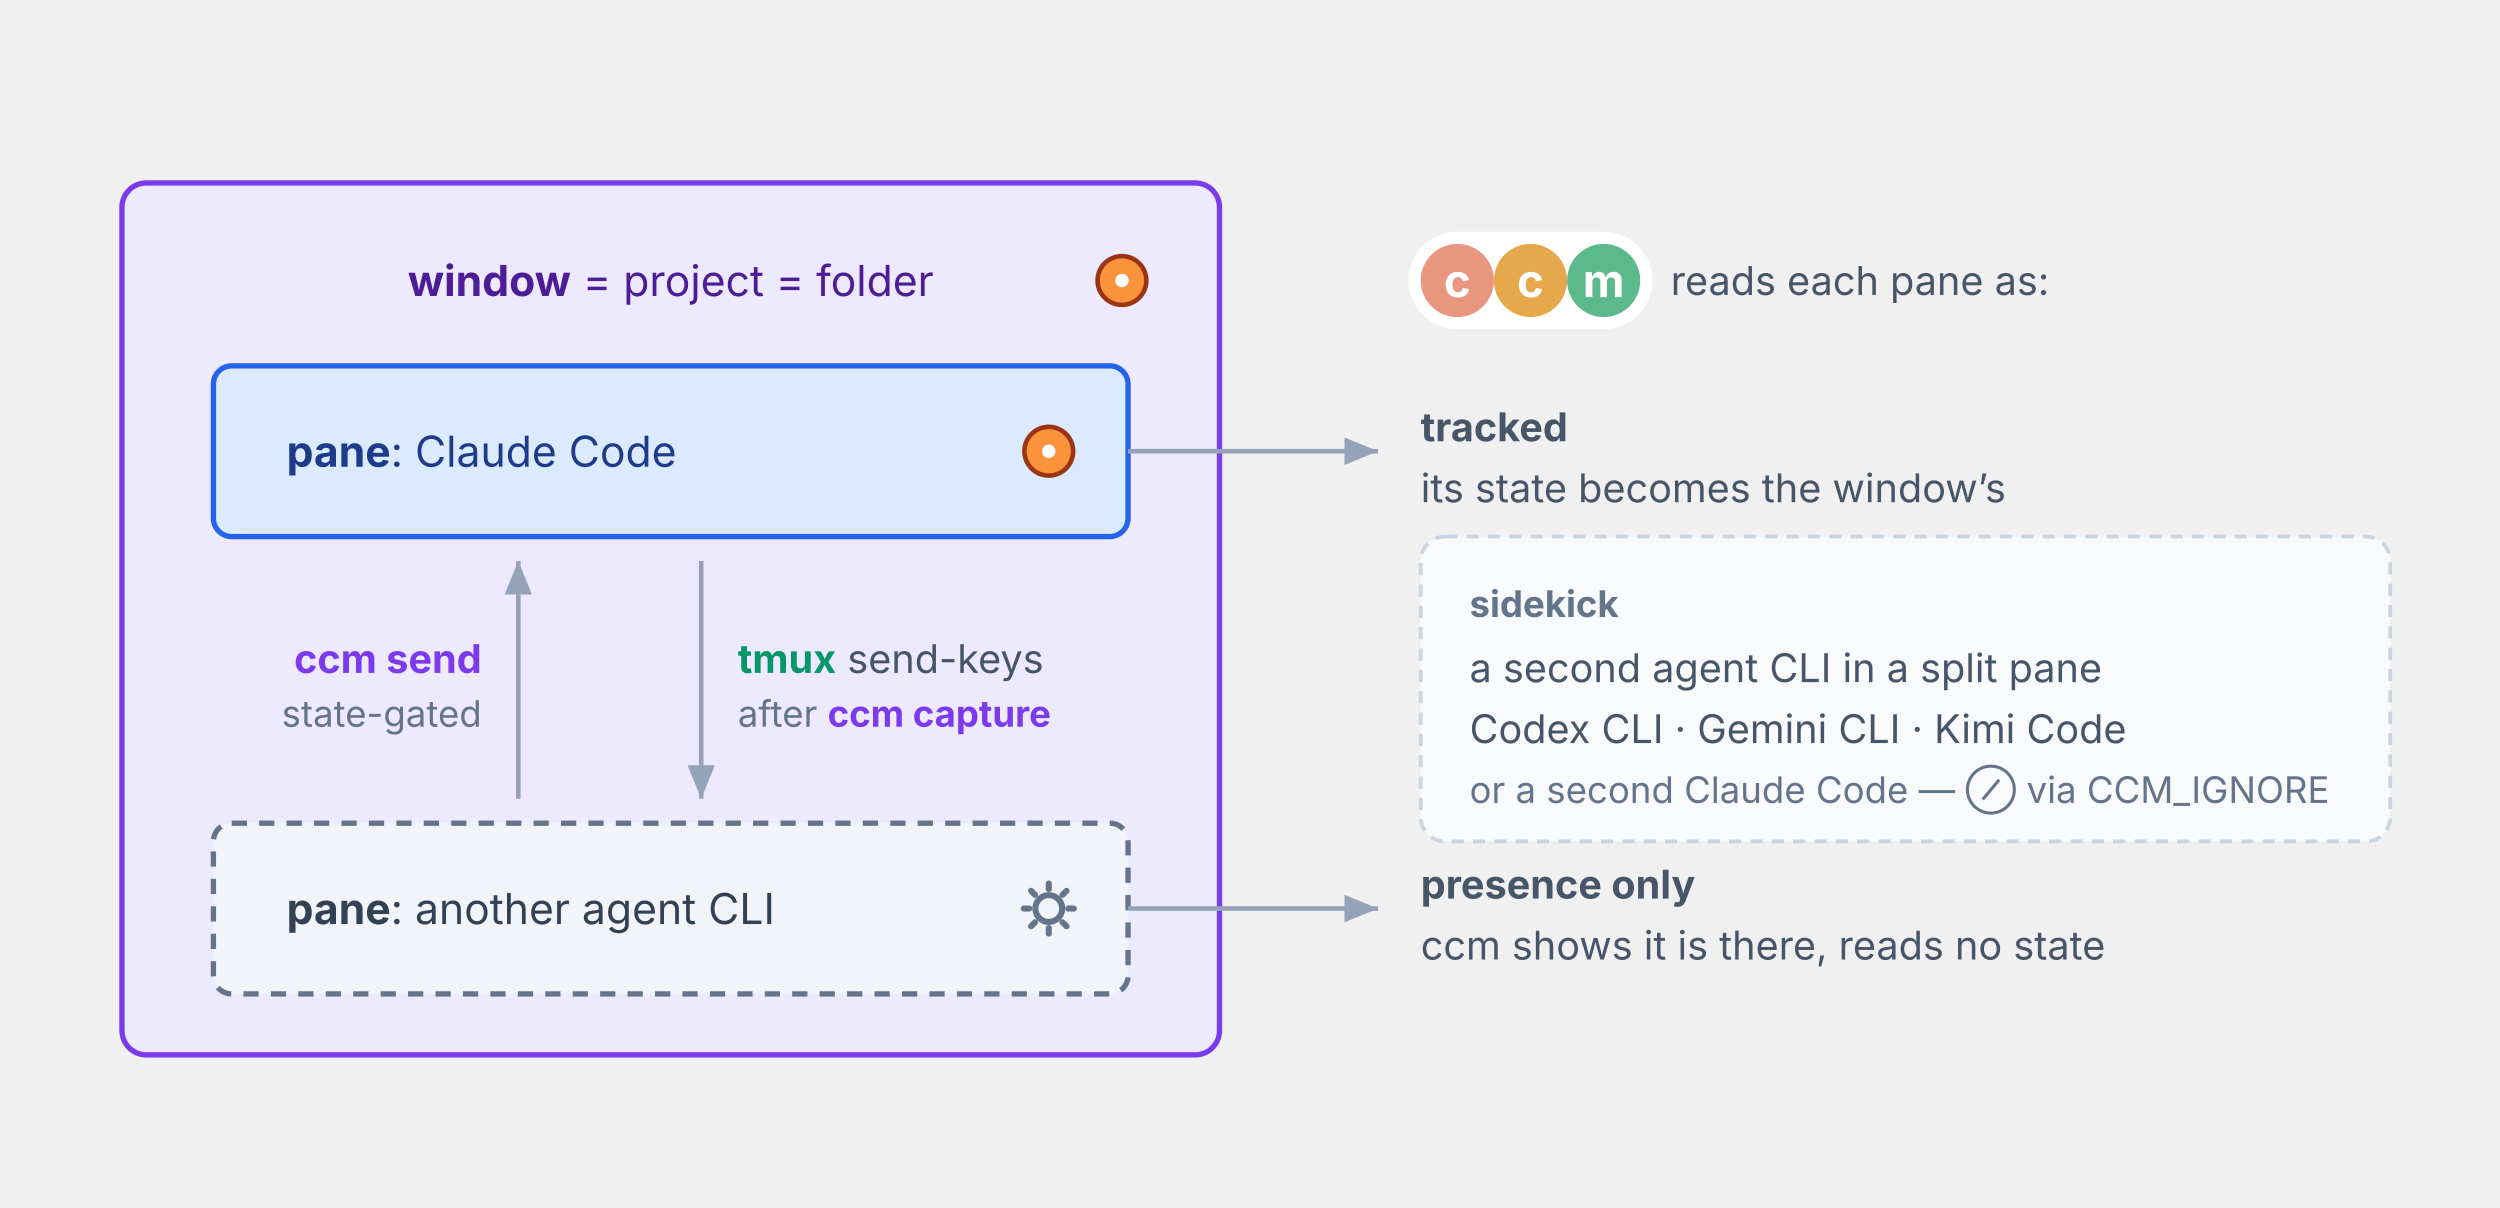
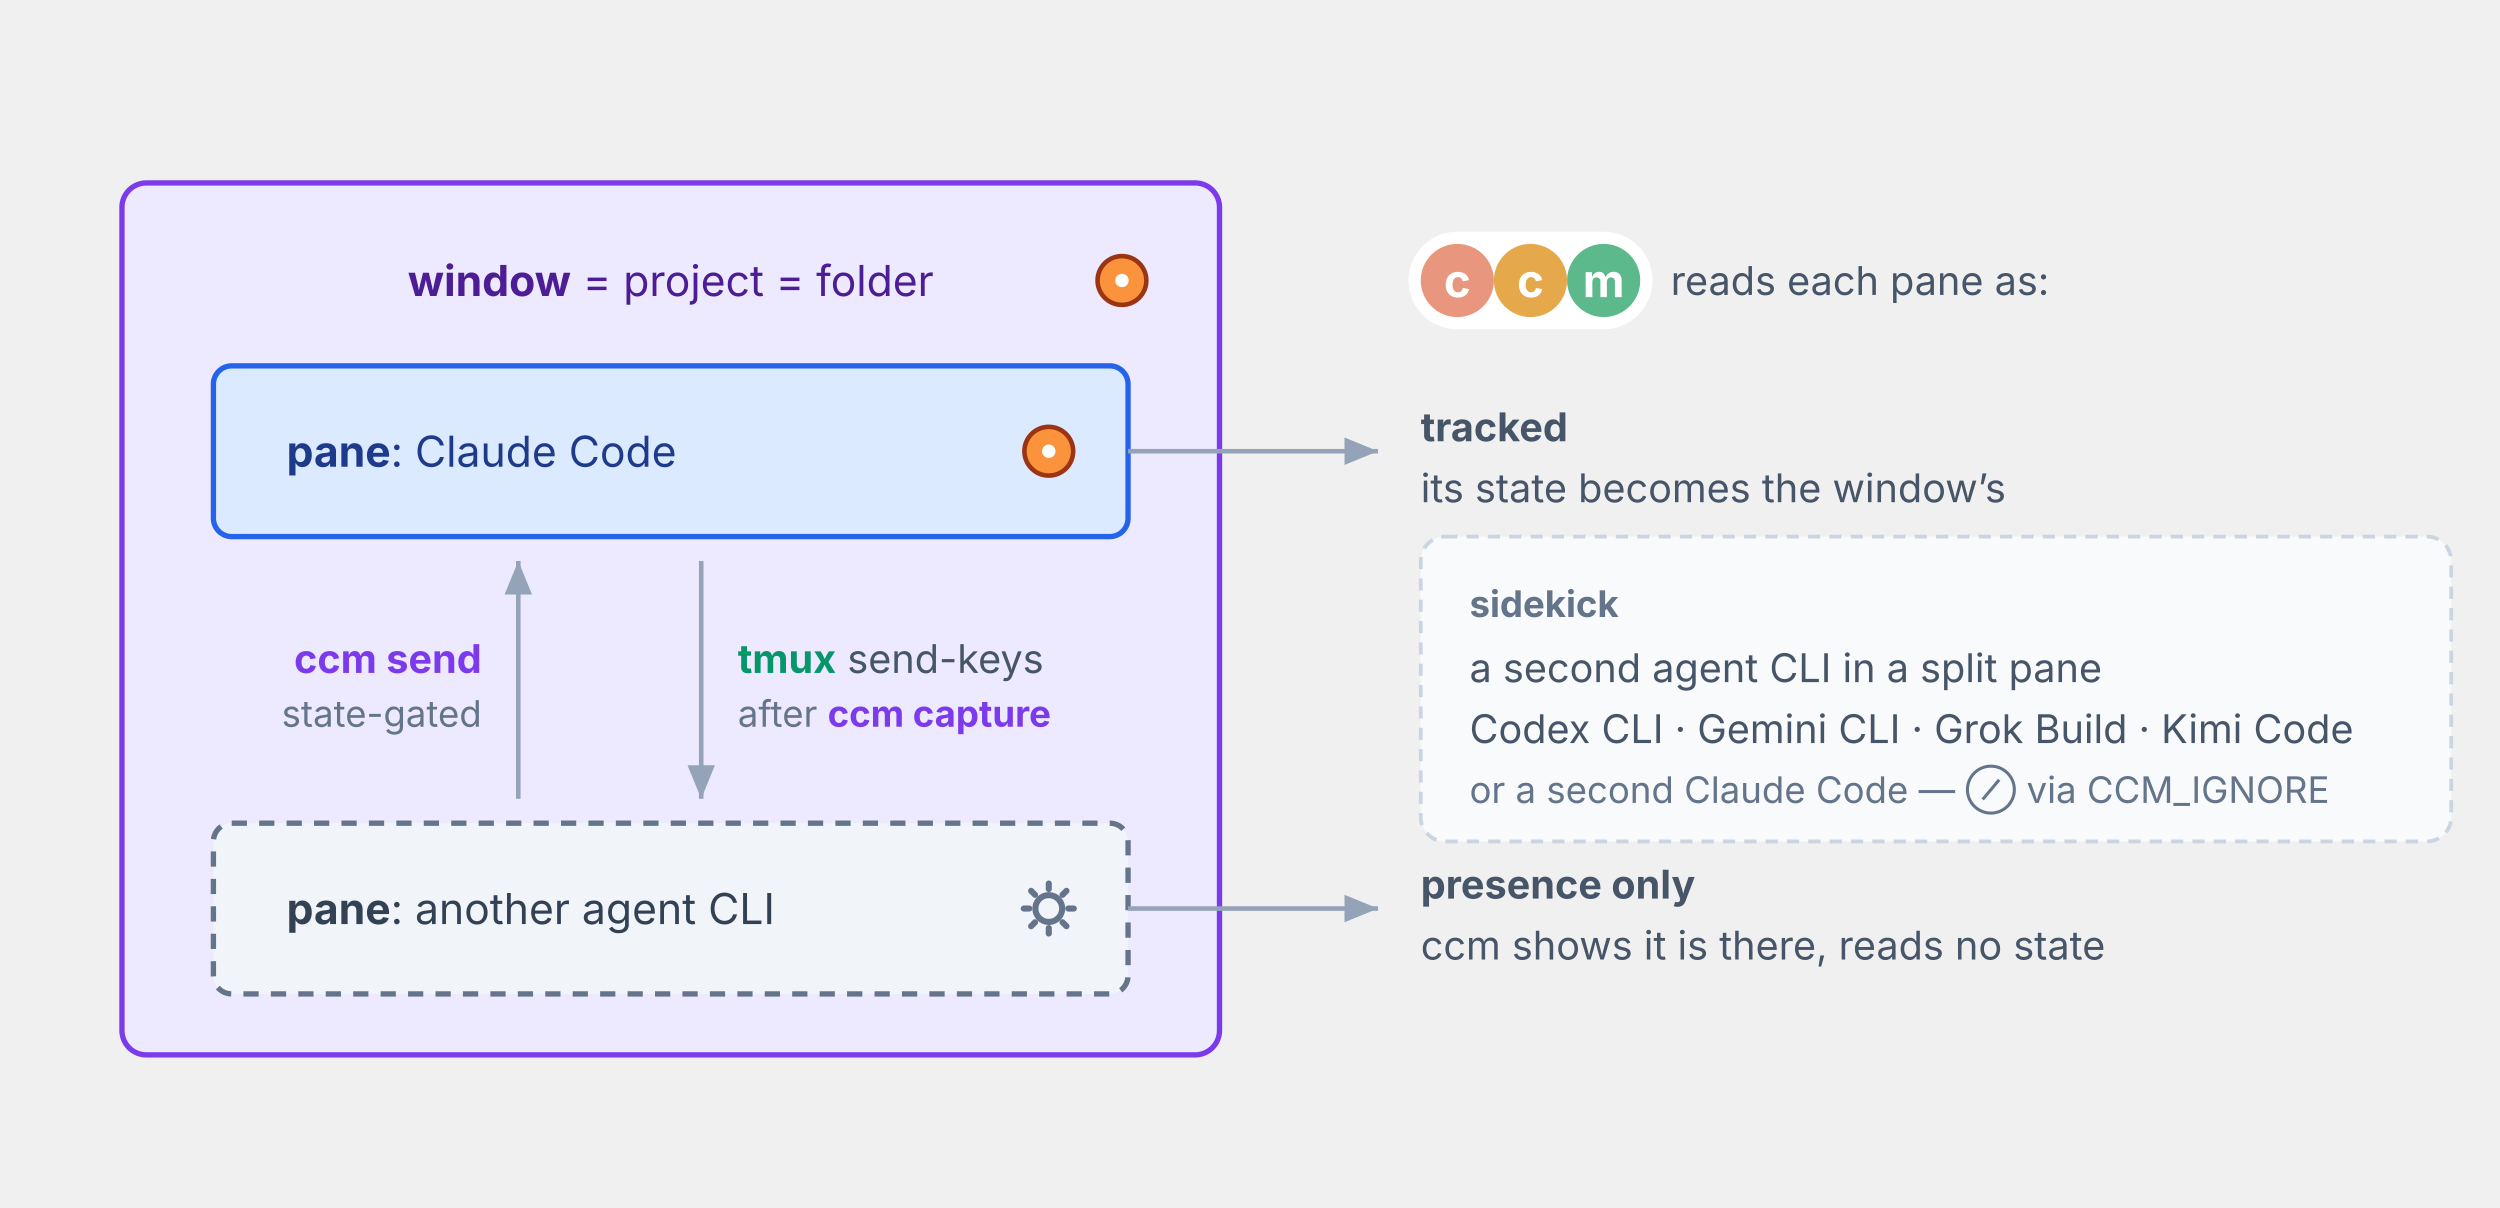
<svg xmlns="http://www.w3.org/2000/svg" viewBox="0 0 820 396" font-family="-apple-system, BlinkMacSystemFont, 'Segoe UI', system-ui, sans-serif" role="img" aria-labelledby="title desc">
  <defs>
    <marker id="arrow" viewBox="0 0 11 9" markerWidth="11" markerHeight="9" refX="11" refY="4.5" orient="auto" markerUnits="userSpaceOnUse">
      <path d="M0,0 L11,4.5 L0,9 z" class="marker-fill" />
    </marker>
    <symbol id="badge-busy" overflow="visible">
      <circle cx="0" cy="0" r="8" class="badge-busy-fill" />
      <circle cx="0" cy="0" r="8" class="badge-busy-stroke" />
      <circle cx="0" cy="0" r="2.2" class="badge-busy-inner" />
    </symbol>
    <symbol id="badge-presence" overflow="visible">
      <circle cx="0" cy="0" r="4.4" class="badge-presence-stroke" />
      <g class="badge-presence-stroke" stroke-linecap="round">
        <path d="M0,-8.2 V-6.4" />
        <path d="M0,6.4 V8.2" />
        <path d="M-8.2,0 H-6.4" />
        <path d="M6.4,0 H8.2" />
        <path d="M-5.8,-5.8 L-4.5,-4.5" />
        <path d="M4.5,4.5 L5.8,5.8" />
        <path d="M5.8,-5.8 L4.5,-4.5" />
        <path d="M-4.5,4.5 L-5.8,5.8" />
      </g>
    </symbol>
  </defs>
  <style>
    /*
      Sister diagram to assets/mental-model.svg. The palette, the arrow
      family and the BUSY badge are borrowed verbatim so a reader arriving
      from that figure needs no second legend. Two idioms are new, and both
      carry meaning: a dashed outline for the pane ccm does not track, and
      a gear for the presence badge.

      On green: mental-model reserves emerald (#059669) for the word `tmux`.
      It is used that way here too — and deliberately NOT as an edge colour.
      Colouring one relay arrow green would give the same hue two different
      jobs across a pair of figures meant to read as one. The two arrows
      share the standard edge grey and are told apart by adjacent labels,
      which is what makes the pair legible at a glance.
    */
    .window-box   { fill: #ede9fe; stroke: #7c3aed; stroke-width: 1.75; }  /* violet */
    .window-text  { fill: #4c1d95; font-size: 14px; }
    .pane-box     { fill: #dbeafe; stroke: #2563eb; stroke-width: 1.75; }  /* blue */
    .pane-text    { fill: #1e3a8a; font-size: 14px; }
    .sidekick-box  { fill: #f1f5f9; stroke: #64748b; stroke-width: 1.75;
                     stroke-dasharray: 5 4; }
    .sidekick-text { fill: #334155; font-size: 14px; }
    .aside-box    { fill: #f8fafc; stroke: #cbd5e1; stroke-width: 1.25;
                    stroke-dasharray: 4 3; }
    .aside-key    { fill: #64748b; font-size: 12px; font-weight: 700; }
    .aside-text   { fill: #475569; font-size: 13px; }
    .edge         { stroke: #94a3b8; stroke-width: 1.5; fill: none; }
    .marker-fill  { fill: #94a3b8; }
    .term         { font-weight: 700; }
    .lbl          { fill: #475569; font-size: 13px; }
    .lbl-key      { fill: #475569; font-size: 13px; font-weight: 700; }
    .dim          { fill: #64748b; font-size: 12px; }
    .accent-tmux  { fill: #059669; font-weight: 700; }                     /* emerald — tmux */
    .accent-ccm   { fill: #7c3aed; font-weight: 700; }                     /* violet — ccm's own verbs */
    /* Same dark-mode lift as mental-model, and for the same reason: the
       medium grey reads on a white page but sinks into GitHub's dark
       theme. Edges and their markers must be lifted together — the
       relationships are the entire content of this figure. */
    @media (prefers-color-scheme: dark) {
      .edge        { stroke: #cbd5e1; }
      .marker-fill { fill: #cbd5e1; }
      .lbl, .lbl-key, .dim { fill: #cbd5e1; }
      .aside-box  { fill: none; stroke: #64748b; }
      .aside-key, .aside-text { fill: #cbd5e1; }
      .badge-presence-stroke { stroke: #cbd5e1; }
      .sidekick-text { fill: #e2e8f0; }
    }
    .ccm-mini-bg   { fill: #ffffff; }
    .ccm-c1-dot    { fill: #E8967D; }
    .ccm-c2-dot    { fill: #E5A84B; }
    .ccm-m-dot     { fill: #5BB98B; }
    .ccm-mini-letter { fill: #ffffff; font-weight: 700; font-size: 15px; }
    .badge-busy-fill     { fill: #fb923c; }
    .badge-busy-stroke   { stroke: #9a3412; stroke-width: 1.5; fill: none; }
    .badge-busy-inner    { fill: #ffffff; }
    .badge-presence-stroke { stroke: #64748b; stroke-width: 2; fill: none; }
  </style>
  <rect class="window-box" x="40" y="60" width="360" height="286" rx="8" />
  <text class="window-text" x="220" y="92" text-anchor="middle" dominant-baseline="central">
    <tspan class="term">window</tspan> = project = folder</text>
  <use href="#badge-busy" x="368" y="92" />
  <rect class="pane-box" x="70" y="120" width="300" height="56" rx="6" />
  <text class="pane-text" x="94" y="148" dominant-baseline="central">
    <tspan class="term">pane</tspan>: Claude Code</text>
  <use href="#badge-busy" x="344" y="148" />
  <path class="edge" d="M170,262 V184" marker-end="url(#arrow)" />
  <text class="lbl" x="158" y="216" text-anchor="end" dominant-baseline="central">
    <tspan class="accent-ccm">ccm send</tspan>
  </text>
  <text class="dim" x="158" y="234" text-anchor="end" dominant-baseline="central">state-gated</text>
  <path class="edge" d="M230,184 V262" marker-end="url(#arrow)" />
  <text class="lbl" x="242" y="216" dominant-baseline="central">
    <tspan class="accent-tmux">tmux</tspan> send-keys</text>
  <text class="dim" x="242" y="234" dominant-baseline="central">after <tspan class="accent-ccm">ccm capture</tspan>
  </text>
  <rect class="sidekick-box" x="70" y="270" width="300" height="56" rx="6" />
  <text class="sidekick-text" x="94" y="298" dominant-baseline="central">
    <tspan class="term">pane</tspan>: another agent CLI</text>
  <use href="#badge-presence" x="344" y="298" />
  <path class="edge" d="M370,148 H452" marker-end="url(#arrow)" />
  <text class="lbl-key" x="466" y="140" dominant-baseline="central">tracked</text>
  <text class="lbl" x="466" y="160" dominant-baseline="central">its state becomes the window’s</text>
-   <rect class="aside-box" x="466" y="176" width="318" height="100" rx="8" />
+   <rect class="aside-box" x="466" y="176" width="338" height="100" rx="8" />
  <text class="aside-key" x="482" y="198" dominant-baseline="central">sidekick</text>
  <text class="aside-text" x="482" y="219" dominant-baseline="central">a second agent CLI in a split pane</text>
-   <text class="aside-text" x="482" y="239" dominant-baseline="central">Codex CLI · Gemini CLI · Kimi Code</text>
+   <text class="aside-text" x="482" y="239" dominant-baseline="central">Codex CLI · Gemini CLI · Grok Build · Kimi Code</text>
  <text class="dim" x="482" y="259" dominant-baseline="central">or a second Claude Code — ⊘ via CCM_IGNORE</text>
  <path class="edge" d="M370,298 H452" marker-end="url(#arrow)" />
  <text class="lbl-key" x="466" y="290" dominant-baseline="central">presence only</text>
  <text class="lbl" x="466" y="310" dominant-baseline="central">ccm shows it is there, reads no state</text>
  <rect class="ccm-mini-bg" x="462" y="76" width="80" height="32" rx="16" />
  <circle class="ccm-c1-dot" cx="478" cy="92" r="12" />
  <circle class="ccm-c2-dot" cx="502" cy="92" r="12" />
  <circle class="ccm-m-dot" cx="526" cy="92" r="12" />
  <text class="ccm-mini-letter" x="478" y="92" text-anchor="middle" dominant-baseline="central">c</text>
  <text class="ccm-mini-letter" x="502" y="92" text-anchor="middle" dominant-baseline="central">c</text>
  <text class="ccm-mini-letter" x="526" y="92" text-anchor="middle" dominant-baseline="central">m</text>
  <text class="lbl" x="548" y="92" dominant-baseline="central">reads each pane as:</text>
</svg>
